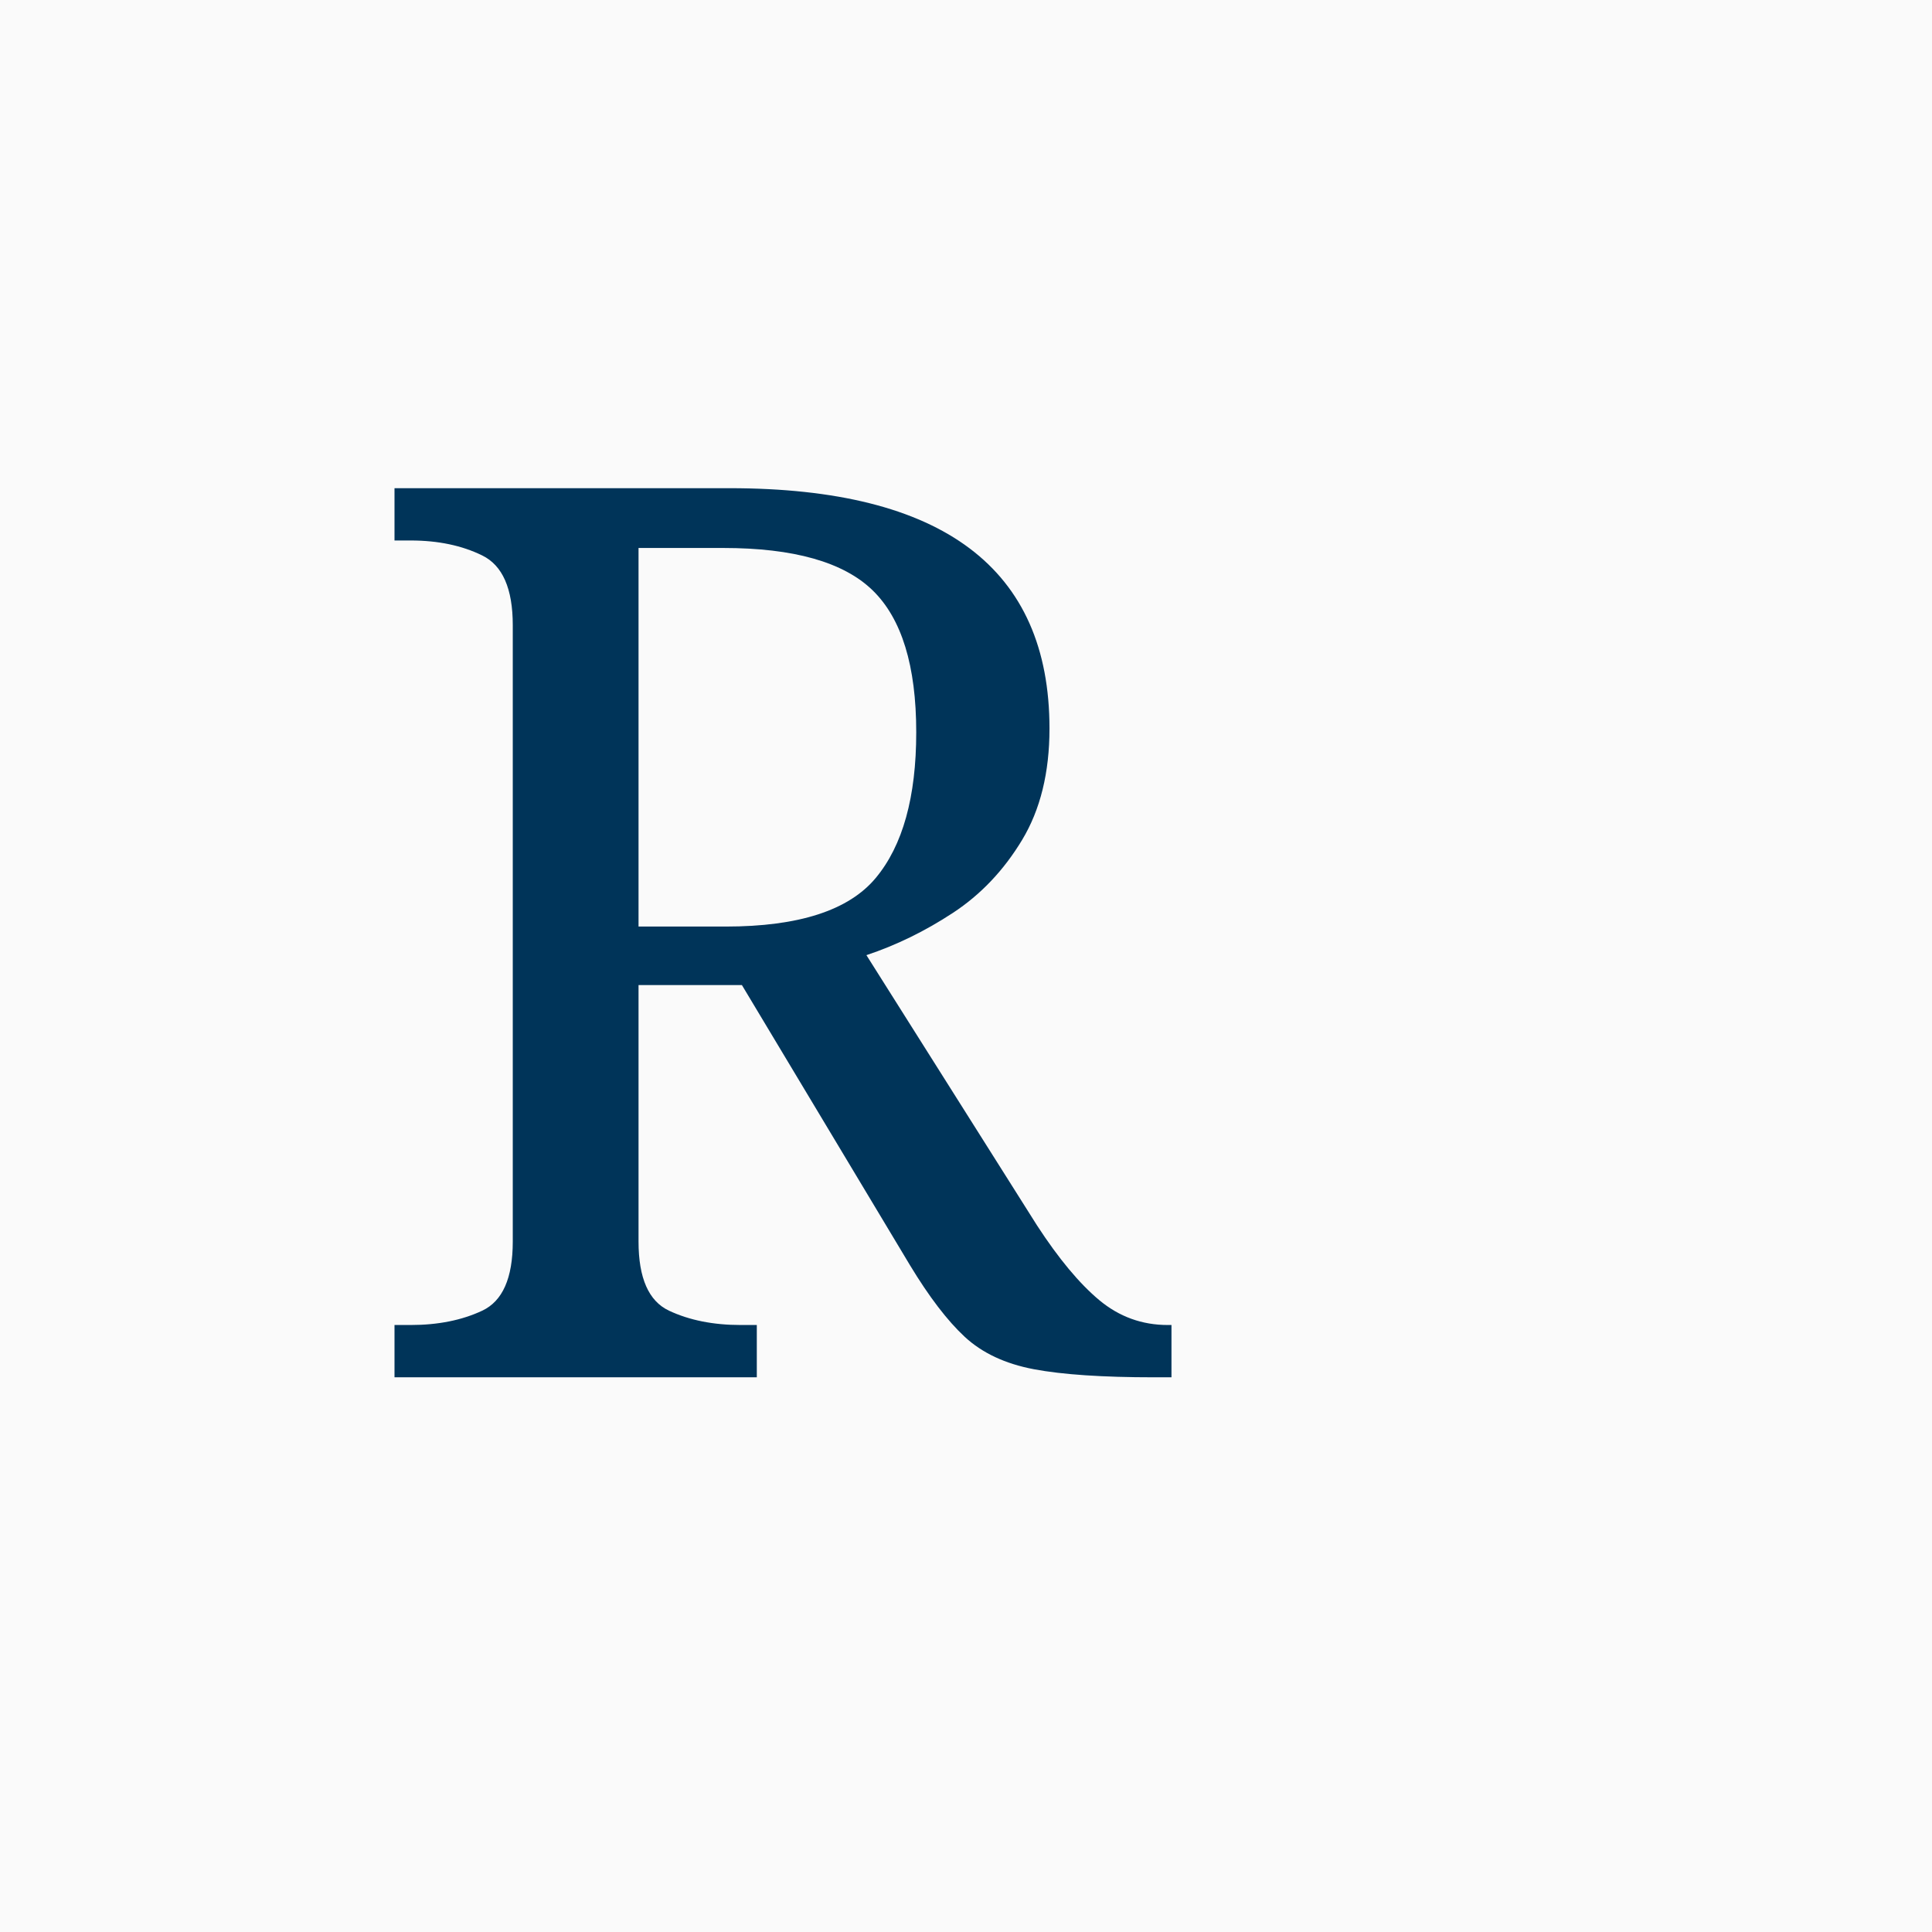
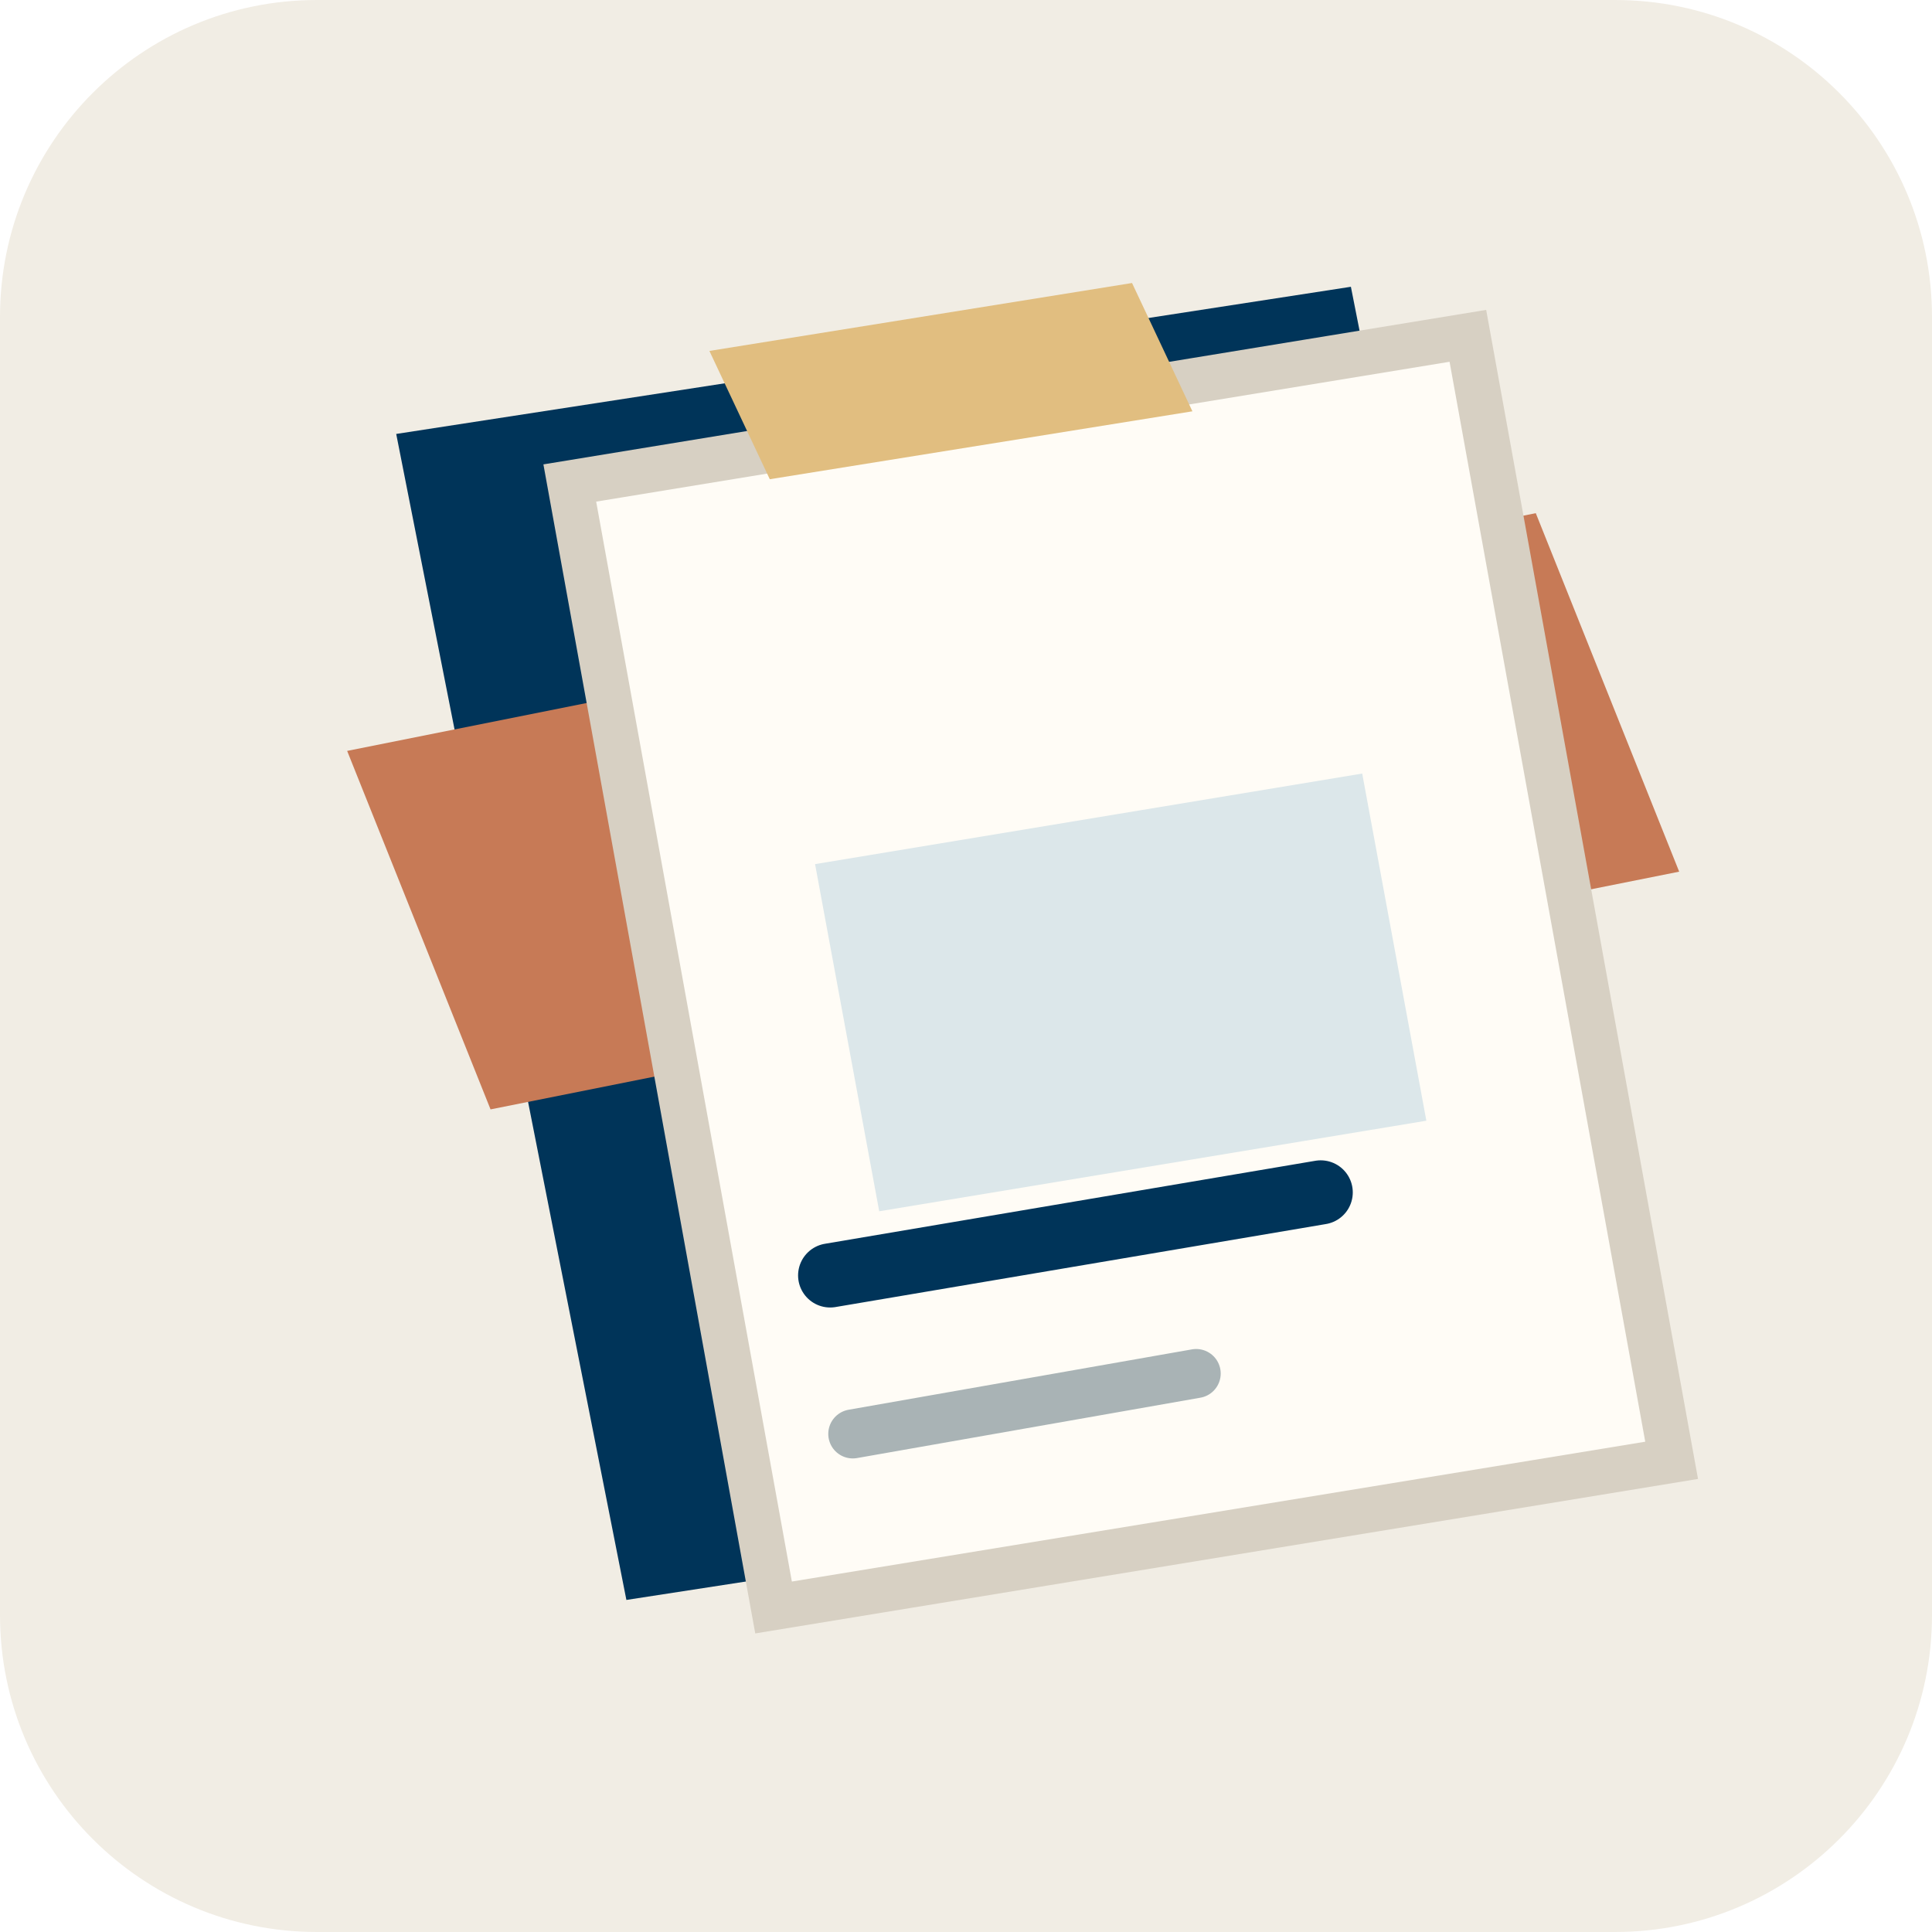
- <svg xmlns="http://www.w3.org/2000/svg" width="1024" height="1024" viewBox="0 0 512 512">
-   <rect width="512" height="512" fill="#FAFAFA" />
-   <text x="92" y="365" font-family="Georgia,serif" font-size="330" font-weight="500" letter-spacing="-18" fill="#003459">R</text>
+ <svg xmlns="http://www.w3.org/2000/svg" width="512" height="512" viewBox="0 0 512 512">
+   <rect width="512" height="512" rx="84" fill="#F1EDE4" />
+   <path d="M105 115 358 76l61 309-253 39Z" fill="#003459" />
+   <path d="m92 199 315-63 38 95-315 63Z" fill="#C77A56" />
+   <path d="m151 128 238-39 54 298-238 39Z" fill="#FFFCF6" stroke="#D7D0C3" stroke-width="12" />
+   <path d="m216 229 145-24 17 92-145 24Z" fill="#DCE7EA" />
+   <path d="m220 338 130-22" stroke="#003459" stroke-width="17" stroke-linecap="round" />
+   <path d="m226 380 91-16" stroke="#A9B3B5" stroke-width="13" stroke-linecap="round" />
+   <path d="m188 93 112-18 16 34-112 18Z" fill="#E1BE80" />
</svg>
